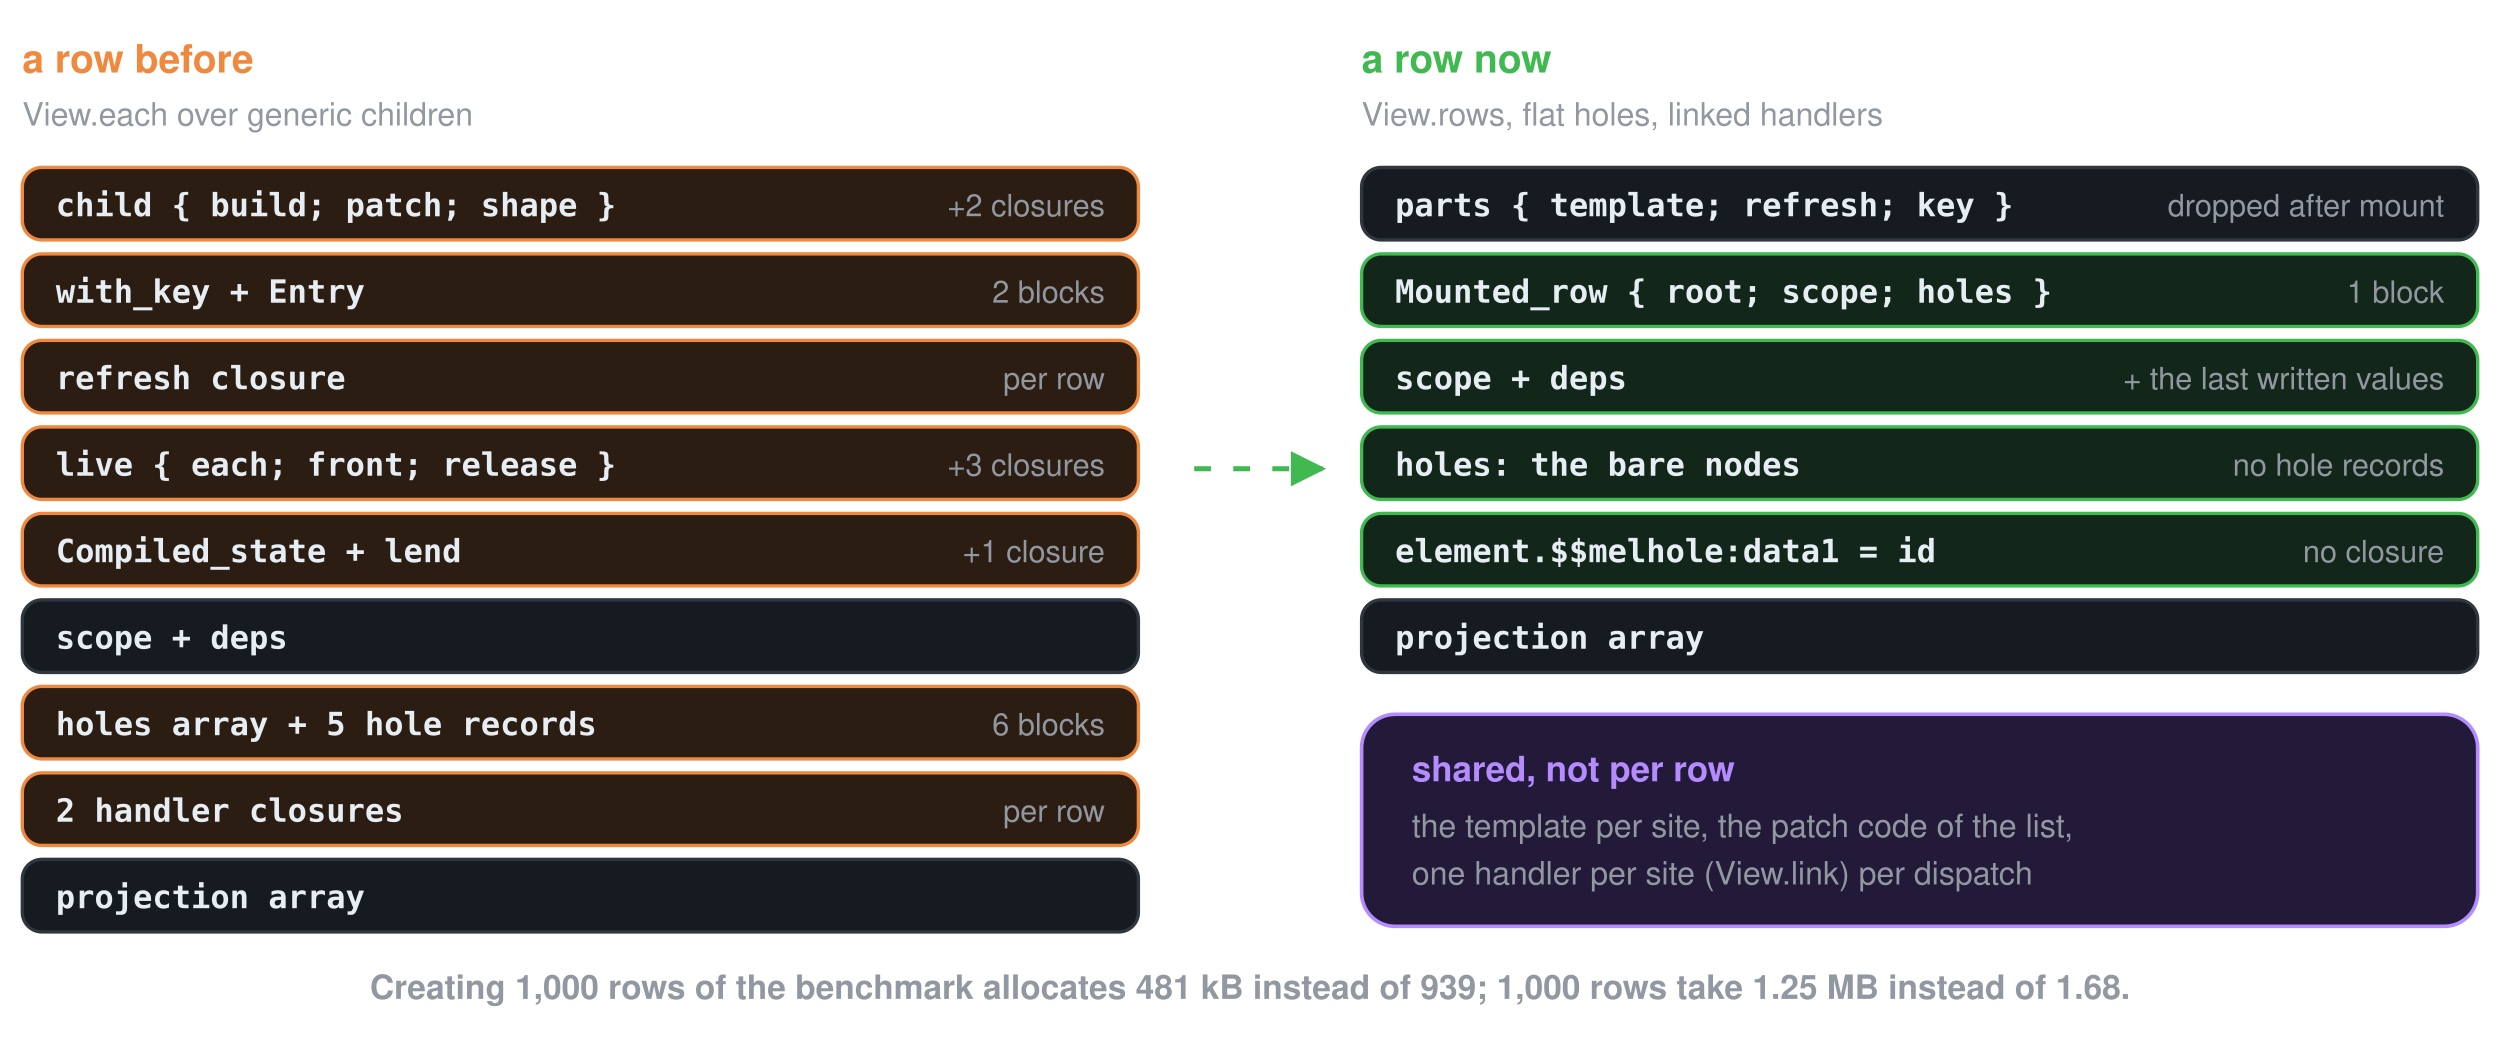
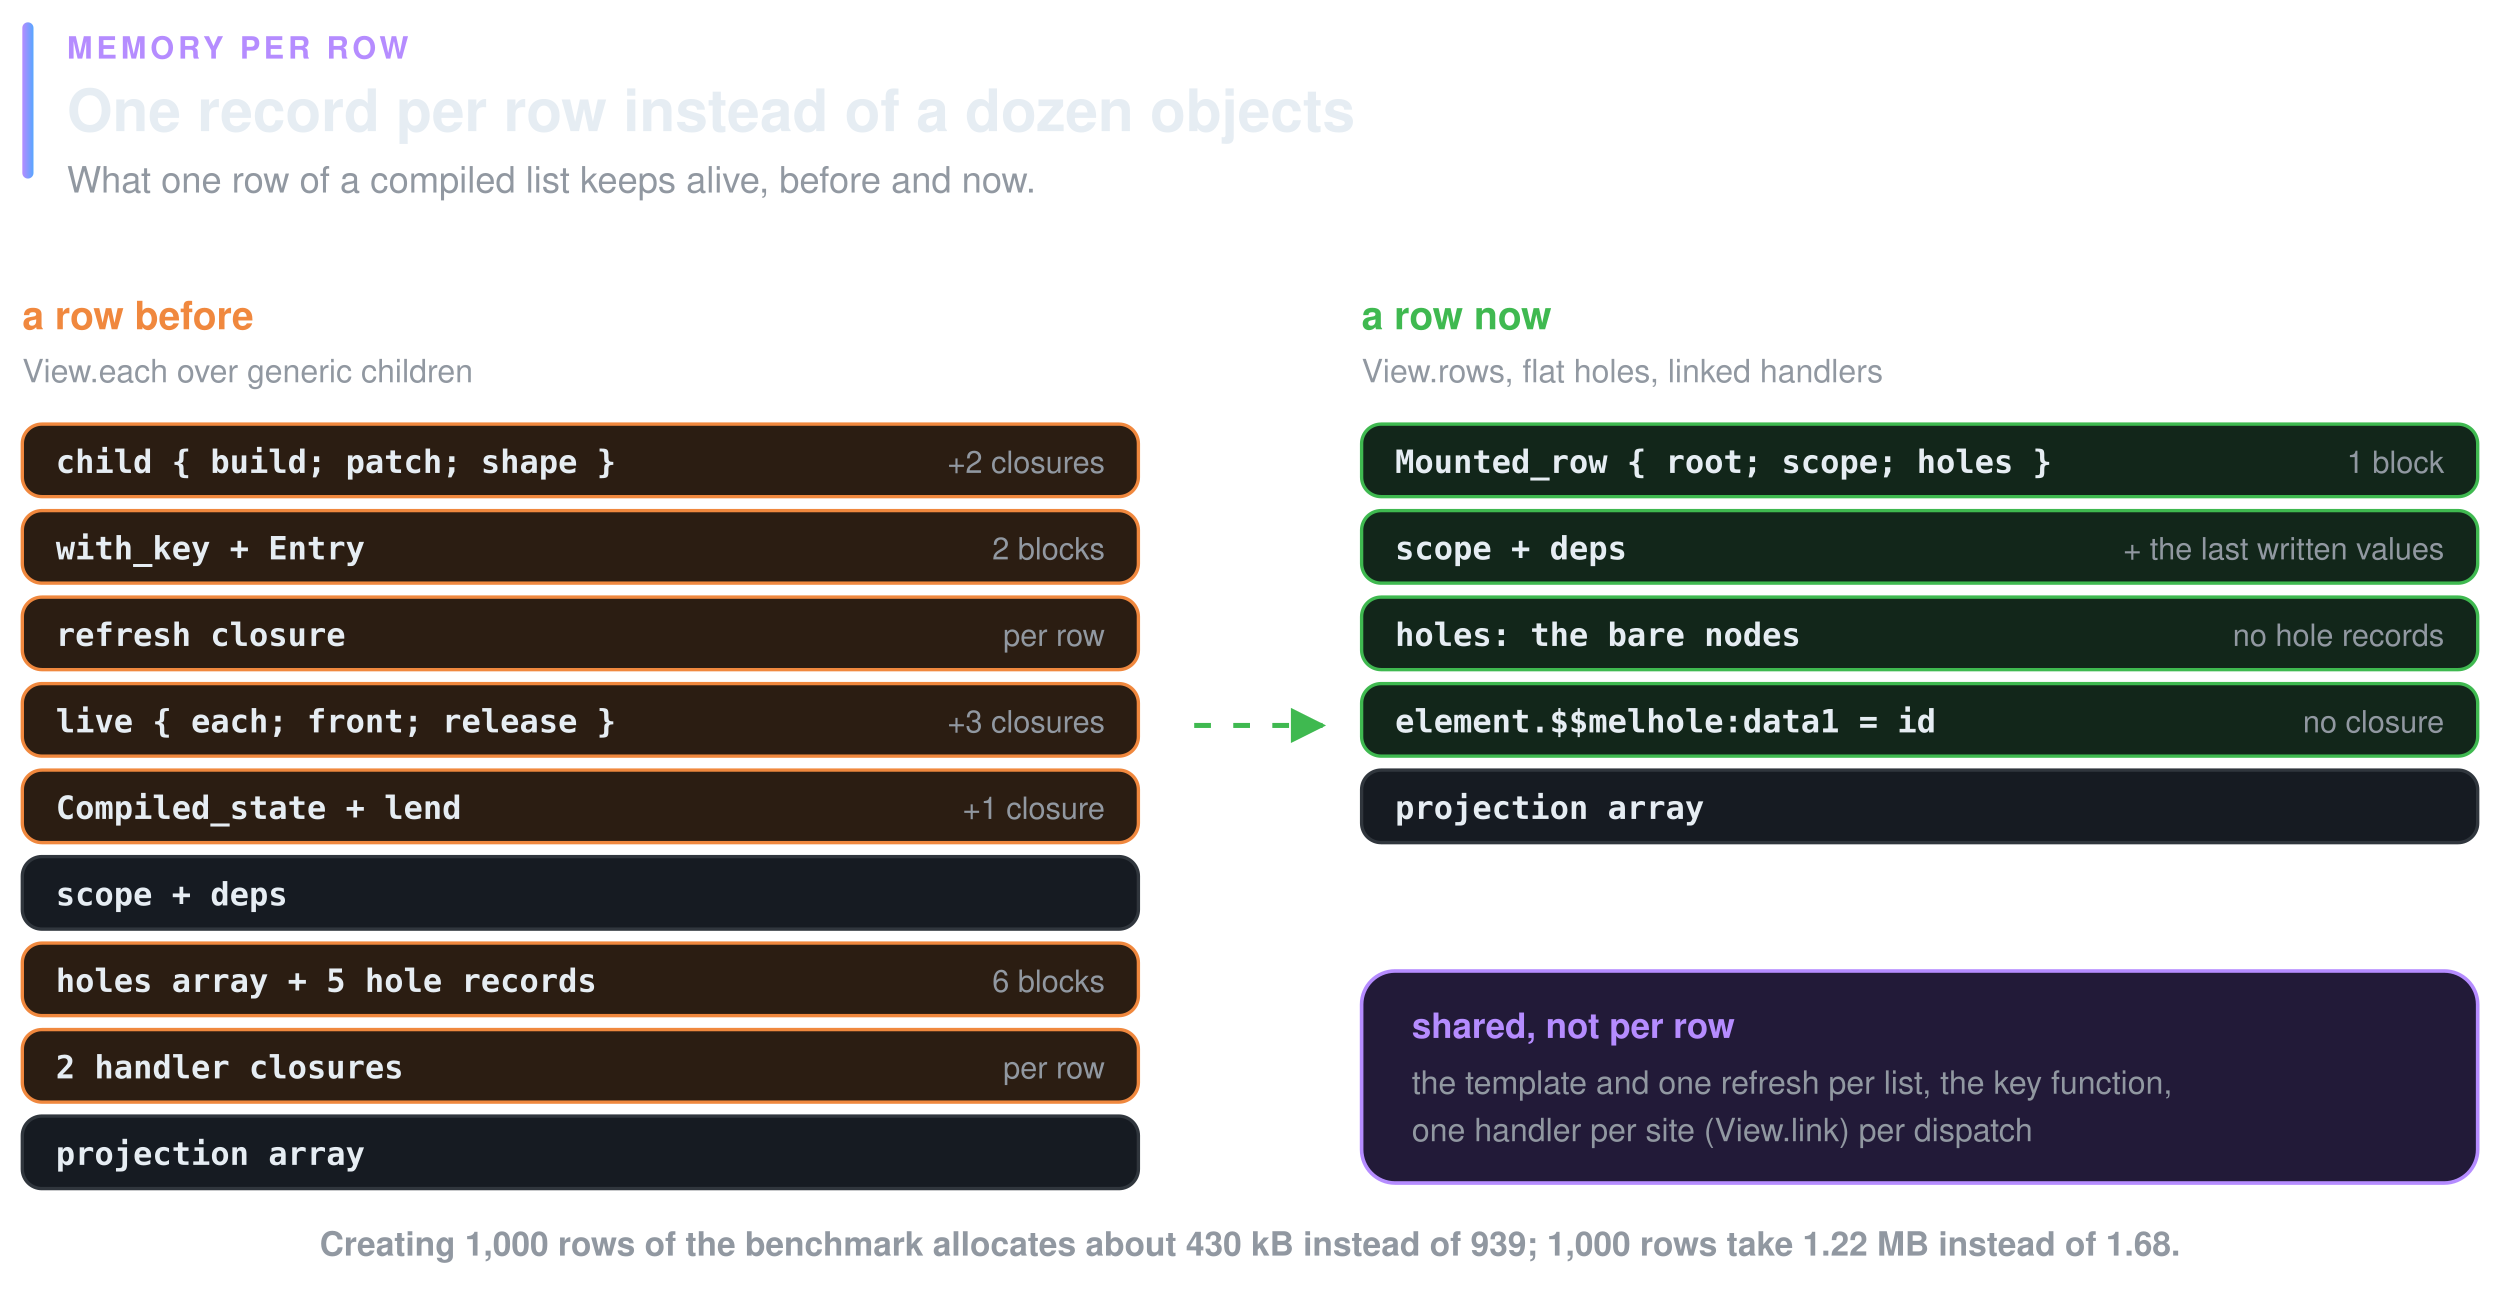
- <svg xmlns="http://www.w3.org/2000/svg" viewBox="-8 -8 896 374" width="896" height="374" role="img" aria-label="What one row of a compiled list holds. Before: a child description with build and patch closures, a with_key wrapper, a refresh closure, a mounted child with three closures, a compiled state with a lend closure, a scope with its deps, a holes array with five hole records, two handler closures and a projection array. Now: the row parts with a refresh closure, dropped after mount, one Mounted_row record with the root, the scope and the holes, the scope's deps also holding the last written values, the holes as bare nodes, the handler data as a property of the element, and the projection array; the template and one handler per site are shared. Creating 1,000 rows allocates 481 kB instead of 939, and 1,000 rows take 1.25 MB instead of 1.68">
+ <svg xmlns="http://www.w3.org/2000/svg" viewBox="-8 -8 896 466" width="896" height="466" role="img" aria-label="One record per row instead of a dozen objects. What one row of a compiled list keeps alive, before and now. What one row of a compiled list holds. Before: a child description with build and patch closures, a with_key wrapper, a refresh closure, a mounted child with three closures, a compiled state with a lend closure, a scope with its deps, a holes array with five hole records, two handler closures and a projection array. Now: one Mounted_row record with the root, the scope and the holes, the scope's deps also holding the last written values, the holes as bare nodes, the handler data as a property of the element, and the projection array; the template, one refresh per list, the key function and one handler per site are shared. Creating 1,000 rows allocates about 430 kB instead of 939, and 1,000 rows take 1.22 MB instead of 1.68">
  <style>text { font-family: -apple-system, BlinkMacSystemFont, 'Segoe UI', Helvetica, Arial, sans-serif; fill: #e6edf3; }.mono { font-family: ui-monospace, SFMono-Regular, Menlo, Consolas, monospace; white-space: pre; }.muted { fill: #9198a1; } .faint { fill: #6e7681; }.accent { fill: #b58cff; } .green { fill: #3fb950; }.orange { fill: #f0883e; } .blue { fill: #58a6ff; }.flow { stroke-dasharray: 6 8; animation: flow 1.1s linear infinite; }@keyframes flow { to { stroke-dashoffset: -28; } }.pulse { animation: pulse 2.2s ease-in-out infinite; }@keyframes pulse { 0%, 100% { opacity: 1; } 50% { opacity: 0.35; } }@media (prefers-reduced-motion: reduce) { .flow, .pulse { animation: none; } }</style>
  <defs>
    <marker id="arrow-muted" viewBox="0 0 10 10" refX="9" refY="5" markerWidth="7" markerHeight="7" orient="auto-start-reverse">
      <path d="M0,0 L10,5 L0,10 z" fill="#9198a1" />
    </marker>
    <marker id="arrow-accent" viewBox="0 0 10 10" refX="9" refY="5" markerWidth="7" markerHeight="7" orient="auto-start-reverse">
      <path d="M0,0 L10,5 L0,10 z" fill="#b58cff" />
    </marker>
    <marker id="arrow-green" viewBox="0 0 10 10" refX="9" refY="5" markerWidth="7" markerHeight="7" orient="auto-start-reverse">
      <path d="M0,0 L10,5 L0,10 z" fill="#3fb950" />
    </marker>
    <marker id="arrow-orange" viewBox="0 0 10 10" refX="9" refY="5" markerWidth="7" markerHeight="7" orient="auto-start-reverse">
      <path d="M0,0 L10,5 L0,10 z" fill="#f0883e" />
    </marker>
    <marker id="arrow-blue" viewBox="0 0 10 10" refX="9" refY="5" markerWidth="7" markerHeight="7" orient="auto-start-reverse">
      <path d="M0,0 L10,5 L0,10 z" fill="#58a6ff" />
    </marker>
    <filter id="lift" x="-5%" y="-5%" width="110%" height="125%">
      <feDropShadow dx="0" dy="2" stdDeviation="3" flood-color="#000000" flood-opacity="0.55" />
    </filter>
    <linearGradient id="glow" x1="0" y1="0" x2="1" y2="0">
      <stop offset="0" stop-color="#b58cff" />
      <stop offset="1" stop-color="#58a6ff" />
    </linearGradient>
  </defs>
-   <text x="0" y="18" font-size="14" xml:space="preserve" class="orange" font-weight="700">a row before</text>
-   <text x="0" y="37" font-size="11.5" xml:space="preserve" class="muted">View.each over generic children</text>
-   <rect x="0" y="52" width="400" height="26" rx="7" fill="#2b1d12" stroke="#f0883e" stroke-width="1.2" />
-   <text x="12" y="69.5" font-size="11.5" xml:space="preserve" class="mono" font-weight="600">child { build; patch; shape }</text>
-   <text x="388" y="69.5" font-size="11" xml:space="preserve" class="muted" text-anchor="end">+2 closures</text>
-   <rect x="0" y="83" width="400" height="26" rx="7" fill="#2b1d12" stroke="#f0883e" stroke-width="1.2" />
-   <text x="12" y="100.5" font-size="11.5" xml:space="preserve" class="mono" font-weight="600">with_key + Entry</text>
-   <text x="388" y="100.5" font-size="11" xml:space="preserve" class="muted" text-anchor="end">2 blocks</text>
-   <rect x="0" y="114" width="400" height="26" rx="7" fill="#2b1d12" stroke="#f0883e" stroke-width="1.2" />
-   <text x="12" y="131.5" font-size="11.5" xml:space="preserve" class="mono" font-weight="600">refresh closure</text>
-   <text x="388" y="131.5" font-size="11" xml:space="preserve" class="muted" text-anchor="end">per row</text>
-   <rect x="0" y="145" width="400" height="26" rx="7" fill="#2b1d12" stroke="#f0883e" stroke-width="1.2" />
-   <text x="12" y="162.5" font-size="11.5" xml:space="preserve" class="mono" font-weight="600">live { each; front; release }</text>
-   <text x="388" y="162.5" font-size="11" xml:space="preserve" class="muted" text-anchor="end">+3 closures</text>
-   <rect x="0" y="176" width="400" height="26" rx="7" fill="#2b1d12" stroke="#f0883e" stroke-width="1.2" />
-   <text x="12" y="193.5" font-size="11.5" xml:space="preserve" class="mono" font-weight="600">Compiled_state + lend</text>
-   <text x="388" y="193.5" font-size="11" xml:space="preserve" class="muted" text-anchor="end">+1 closure</text>
-   <rect x="0" y="207" width="400" height="26" rx="7" fill="#161b22" stroke="#30363d" stroke-width="1.2" />
-   <text x="12" y="224.5" font-size="11.5" xml:space="preserve" class="mono" font-weight="600">scope + deps</text>
-   <text x="388" y="224.5" font-size="11" xml:space="preserve" class="muted" text-anchor="end" />
-   <rect x="0" y="238" width="400" height="26" rx="7" fill="#2b1d12" stroke="#f0883e" stroke-width="1.2" />
-   <text x="12" y="255.5" font-size="11.5" xml:space="preserve" class="mono" font-weight="600">holes array + 5 hole records</text>
-   <text x="388" y="255.5" font-size="11" xml:space="preserve" class="muted" text-anchor="end">6 blocks</text>
-   <rect x="0" y="269" width="400" height="26" rx="7" fill="#2b1d12" stroke="#f0883e" stroke-width="1.2" />
-   <text x="12" y="286.5" font-size="11.5" xml:space="preserve" class="mono" font-weight="600">2 handler closures</text>
-   <text x="388" y="286.5" font-size="11" xml:space="preserve" class="muted" text-anchor="end">per row</text>
-   <rect x="0" y="300" width="400" height="26" rx="7" fill="#161b22" stroke="#30363d" stroke-width="1.2" />
-   <text x="12" y="317.5" font-size="11.5" xml:space="preserve" class="mono" font-weight="600">projection array</text>
-   <text x="388" y="317.5" font-size="11" xml:space="preserve" class="muted" text-anchor="end" />
-   <text x="480" y="18" font-size="14" xml:space="preserve" class="green" font-weight="700">a row now</text>
-   <text x="480" y="37" font-size="11.5" xml:space="preserve" class="muted">View.rows, flat holes, linked handlers</text>
-   <rect x="480" y="52" width="400" height="26" rx="7" fill="#161b22" stroke="#30363d" stroke-width="1.2" />
-   <text x="492" y="69.5" font-size="11.5" xml:space="preserve" class="mono" font-weight="600">parts { template; refresh; key }</text>
-   <text x="868" y="69.5" font-size="11" xml:space="preserve" class="muted" text-anchor="end">dropped after mount</text>
-   <rect x="480" y="83" width="400" height="26" rx="7" fill="#12261a" stroke="#3fb950" stroke-width="1.2" />
-   <text x="492" y="100.5" font-size="11.5" xml:space="preserve" class="mono" font-weight="600">Mounted_row { root; scope; holes }</text>
-   <text x="868" y="100.5" font-size="11" xml:space="preserve" class="muted" text-anchor="end">1 block</text>
-   <rect x="480" y="114" width="400" height="26" rx="7" fill="#12261a" stroke="#3fb950" stroke-width="1.2" />
-   <text x="492" y="131.5" font-size="11.5" xml:space="preserve" class="mono" font-weight="600">scope + deps</text>
-   <text x="868" y="131.5" font-size="11" xml:space="preserve" class="muted" text-anchor="end">+ the last written values</text>
-   <rect x="480" y="145" width="400" height="26" rx="7" fill="#12261a" stroke="#3fb950" stroke-width="1.2" />
-   <text x="492" y="162.5" font-size="11.5" xml:space="preserve" class="mono" font-weight="600">holes: the bare nodes</text>
-   <text x="868" y="162.5" font-size="11" xml:space="preserve" class="muted" text-anchor="end">no hole records</text>
-   <rect x="480" y="176" width="400" height="26" rx="7" fill="#12261a" stroke="#3fb950" stroke-width="1.2" />
-   <text x="492" y="193.5" font-size="11.5" xml:space="preserve" class="mono" font-weight="600">element.$$melhole:data1 = id</text>
-   <text x="868" y="193.5" font-size="11" xml:space="preserve" class="muted" text-anchor="end">no closure</text>
-   <rect x="480" y="207" width="400" height="26" rx="7" fill="#161b22" stroke="#30363d" stroke-width="1.2" />
-   <text x="492" y="224.5" font-size="11.5" xml:space="preserve" class="mono" font-weight="600">projection array</text>
-   <text x="868" y="224.5" font-size="11" xml:space="preserve" class="muted" text-anchor="end" />
-   <rect x="480" y="248" width="400" height="76" rx="12" fill="#221a38" stroke="#b58cff" stroke-width="1.3" />
-   <text x="498" y="272" font-size="12.5" xml:space="preserve" class="accent" font-weight="700">shared, not per row</text>
-   <text x="498" y="292" font-size="11.5" xml:space="preserve" class="muted">the template per site, the patch code of the list,</text>
-   <text x="498" y="309" font-size="11.5" xml:space="preserve" class="muted">one handler per site (View.link) per dispatch</text>
-   <line x1="420" y1="160" x2="466" y2="160" stroke="#3fb950" stroke-width="1.8" marker-end="url(#arrow-green)" class="flow" />
-   <text x="440" y="350" font-size="12" xml:space="preserve" class="muted" font-weight="600" text-anchor="middle">Creating 1,000 rows of the benchmark allocates 481 kB instead of 939; 1,000 rows take 1.25 MB instead of 1.68.</text>
+   <rect x="0" y="0" width="4" height="56" rx="2" fill="url(#glow)" />
+   <text letter-spacing="1.4" x="16" y="13" font-size="11" xml:space="preserve" class="accent" font-weight="800">MEMORY PER ROW</text>
+   <text x="16" y="39" font-size="21" xml:space="preserve" font-weight="800">One record per row instead of a dozen objects</text>
+   <text x="16" y="61" font-size="13" xml:space="preserve" class="muted">What one row of a compiled list keeps alive, before and now.</text>
+   <line x1="0" y1="76" x2="880" y2="76" stroke="url(#glow)" stroke-width="1.2" opacity="0.35" />
+   <g transform="translate(0 92)">
+     <text x="0" y="18" font-size="14" xml:space="preserve" class="orange" font-weight="700">a row before</text>
+     <text x="0" y="37" font-size="11.5" xml:space="preserve" class="muted">View.each over generic children</text>
+     <rect x="0" y="52" width="400" height="26" rx="7" fill="#2b1d12" stroke="#f0883e" stroke-width="1.2" />
+     <text x="12" y="69.5" font-size="11.5" xml:space="preserve" class="mono" font-weight="600">child { build; patch; shape }</text>
+     <text x="388" y="69.5" font-size="11" xml:space="preserve" class="muted" text-anchor="end">+2 closures</text>
+     <rect x="0" y="83" width="400" height="26" rx="7" fill="#2b1d12" stroke="#f0883e" stroke-width="1.2" />
+     <text x="12" y="100.5" font-size="11.5" xml:space="preserve" class="mono" font-weight="600">with_key + Entry</text>
+     <text x="388" y="100.5" font-size="11" xml:space="preserve" class="muted" text-anchor="end">2 blocks</text>
+     <rect x="0" y="114" width="400" height="26" rx="7" fill="#2b1d12" stroke="#f0883e" stroke-width="1.2" />
+     <text x="12" y="131.5" font-size="11.5" xml:space="preserve" class="mono" font-weight="600">refresh closure</text>
+     <text x="388" y="131.5" font-size="11" xml:space="preserve" class="muted" text-anchor="end">per row</text>
+     <rect x="0" y="145" width="400" height="26" rx="7" fill="#2b1d12" stroke="#f0883e" stroke-width="1.2" />
+     <text x="12" y="162.5" font-size="11.5" xml:space="preserve" class="mono" font-weight="600">live { each; front; release }</text>
+     <text x="388" y="162.5" font-size="11" xml:space="preserve" class="muted" text-anchor="end">+3 closures</text>
+     <rect x="0" y="176" width="400" height="26" rx="7" fill="#2b1d12" stroke="#f0883e" stroke-width="1.2" />
+     <text x="12" y="193.5" font-size="11.5" xml:space="preserve" class="mono" font-weight="600">Compiled_state + lend</text>
+     <text x="388" y="193.5" font-size="11" xml:space="preserve" class="muted" text-anchor="end">+1 closure</text>
+     <rect x="0" y="207" width="400" height="26" rx="7" fill="#161b22" stroke="#30363d" stroke-width="1.2" />
+     <text x="12" y="224.5" font-size="11.5" xml:space="preserve" class="mono" font-weight="600">scope + deps</text>
+     <text x="388" y="224.5" font-size="11" xml:space="preserve" class="muted" text-anchor="end" />
+     <rect x="0" y="238" width="400" height="26" rx="7" fill="#2b1d12" stroke="#f0883e" stroke-width="1.2" />
+     <text x="12" y="255.5" font-size="11.5" xml:space="preserve" class="mono" font-weight="600">holes array + 5 hole records</text>
+     <text x="388" y="255.5" font-size="11" xml:space="preserve" class="muted" text-anchor="end">6 blocks</text>
+     <rect x="0" y="269" width="400" height="26" rx="7" fill="#2b1d12" stroke="#f0883e" stroke-width="1.2" />
+     <text x="12" y="286.5" font-size="11.5" xml:space="preserve" class="mono" font-weight="600">2 handler closures</text>
+     <text x="388" y="286.5" font-size="11" xml:space="preserve" class="muted" text-anchor="end">per row</text>
+     <rect x="0" y="300" width="400" height="26" rx="7" fill="#161b22" stroke="#30363d" stroke-width="1.2" />
+     <text x="12" y="317.5" font-size="11.5" xml:space="preserve" class="mono" font-weight="600">projection array</text>
+     <text x="388" y="317.5" font-size="11" xml:space="preserve" class="muted" text-anchor="end" />
+     <text x="480" y="18" font-size="14" xml:space="preserve" class="green" font-weight="700">a row now</text>
+     <text x="480" y="37" font-size="11.5" xml:space="preserve" class="muted">View.rows, flat holes, linked handlers</text>
+     <rect x="480" y="52" width="400" height="26" rx="7" fill="#12261a" stroke="#3fb950" stroke-width="1.2" />
+     <text x="492" y="69.5" font-size="11.5" xml:space="preserve" class="mono" font-weight="600">Mounted_row { root; scope; holes }</text>
+     <text x="868" y="69.5" font-size="11" xml:space="preserve" class="muted" text-anchor="end">1 block</text>
+     <rect x="480" y="83" width="400" height="26" rx="7" fill="#12261a" stroke="#3fb950" stroke-width="1.2" />
+     <text x="492" y="100.5" font-size="11.5" xml:space="preserve" class="mono" font-weight="600">scope + deps</text>
+     <text x="868" y="100.5" font-size="11" xml:space="preserve" class="muted" text-anchor="end">+ the last written values</text>
+     <rect x="480" y="114" width="400" height="26" rx="7" fill="#12261a" stroke="#3fb950" stroke-width="1.2" />
+     <text x="492" y="131.5" font-size="11.5" xml:space="preserve" class="mono" font-weight="600">holes: the bare nodes</text>
+     <text x="868" y="131.5" font-size="11" xml:space="preserve" class="muted" text-anchor="end">no hole records</text>
+     <rect x="480" y="145" width="400" height="26" rx="7" fill="#12261a" stroke="#3fb950" stroke-width="1.2" />
+     <text x="492" y="162.5" font-size="11.5" xml:space="preserve" class="mono" font-weight="600">element.$$melhole:data1 = id</text>
+     <text x="868" y="162.5" font-size="11" xml:space="preserve" class="muted" text-anchor="end">no closure</text>
+     <rect x="480" y="176" width="400" height="26" rx="7" fill="#161b22" stroke="#30363d" stroke-width="1.2" />
+     <text x="492" y="193.5" font-size="11.5" xml:space="preserve" class="mono" font-weight="600">projection array</text>
+     <text x="868" y="193.5" font-size="11" xml:space="preserve" class="muted" text-anchor="end" />
+     <rect x="480" y="248" width="400" height="76" rx="12" fill="#221a38" stroke="#b58cff" stroke-width="1.3" />
+     <text x="498" y="272" font-size="12.5" xml:space="preserve" class="accent" font-weight="700">shared, not per row</text>
+     <text x="498" y="292" font-size="11.5" xml:space="preserve" class="muted">the template and one refresh per list, the key function,</text>
+     <text x="498" y="309" font-size="11.5" xml:space="preserve" class="muted">one handler per site (View.link) per dispatch</text>
+     <line x1="420" y1="160" x2="466" y2="160" stroke="#3fb950" stroke-width="1.8" marker-end="url(#arrow-green)" class="flow" />
+     <text x="440" y="350" font-size="12" xml:space="preserve" class="muted" font-weight="600" text-anchor="middle">Creating 1,000 rows of the benchmark allocates about 430 kB instead of 939; 1,000 rows take 1.22 MB instead of 1.68.</text>
+   </g>
</svg>
